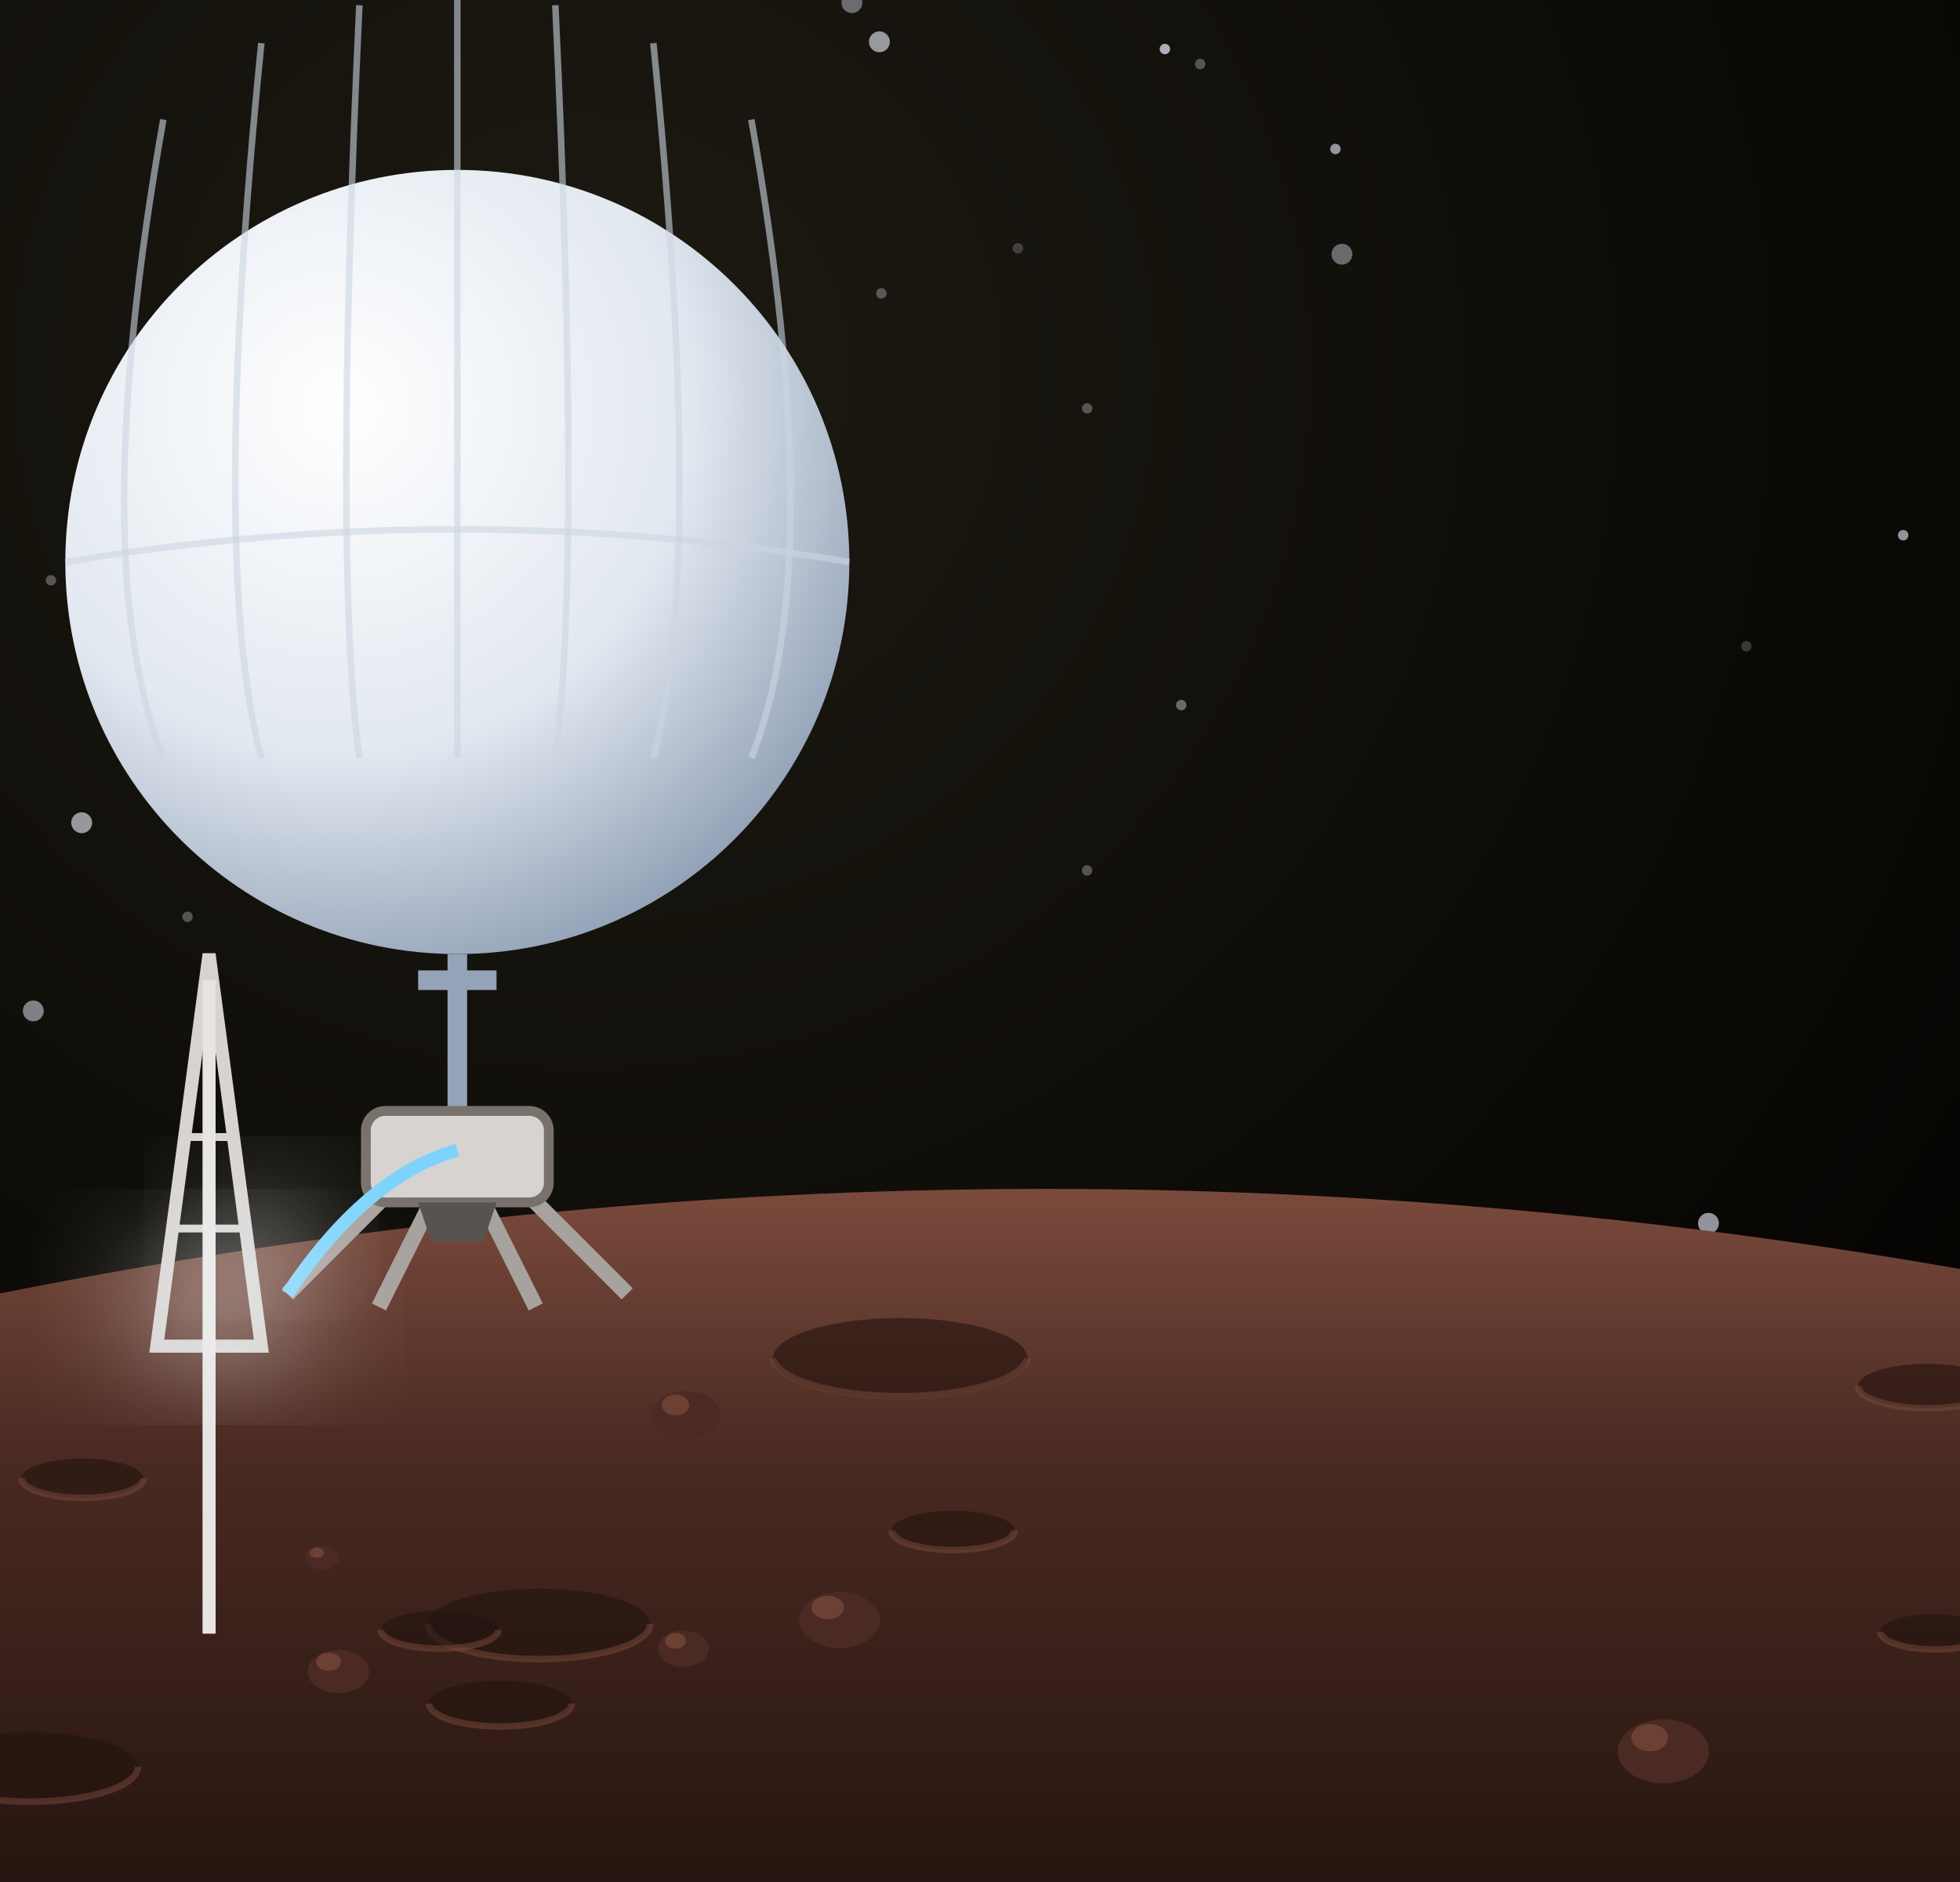
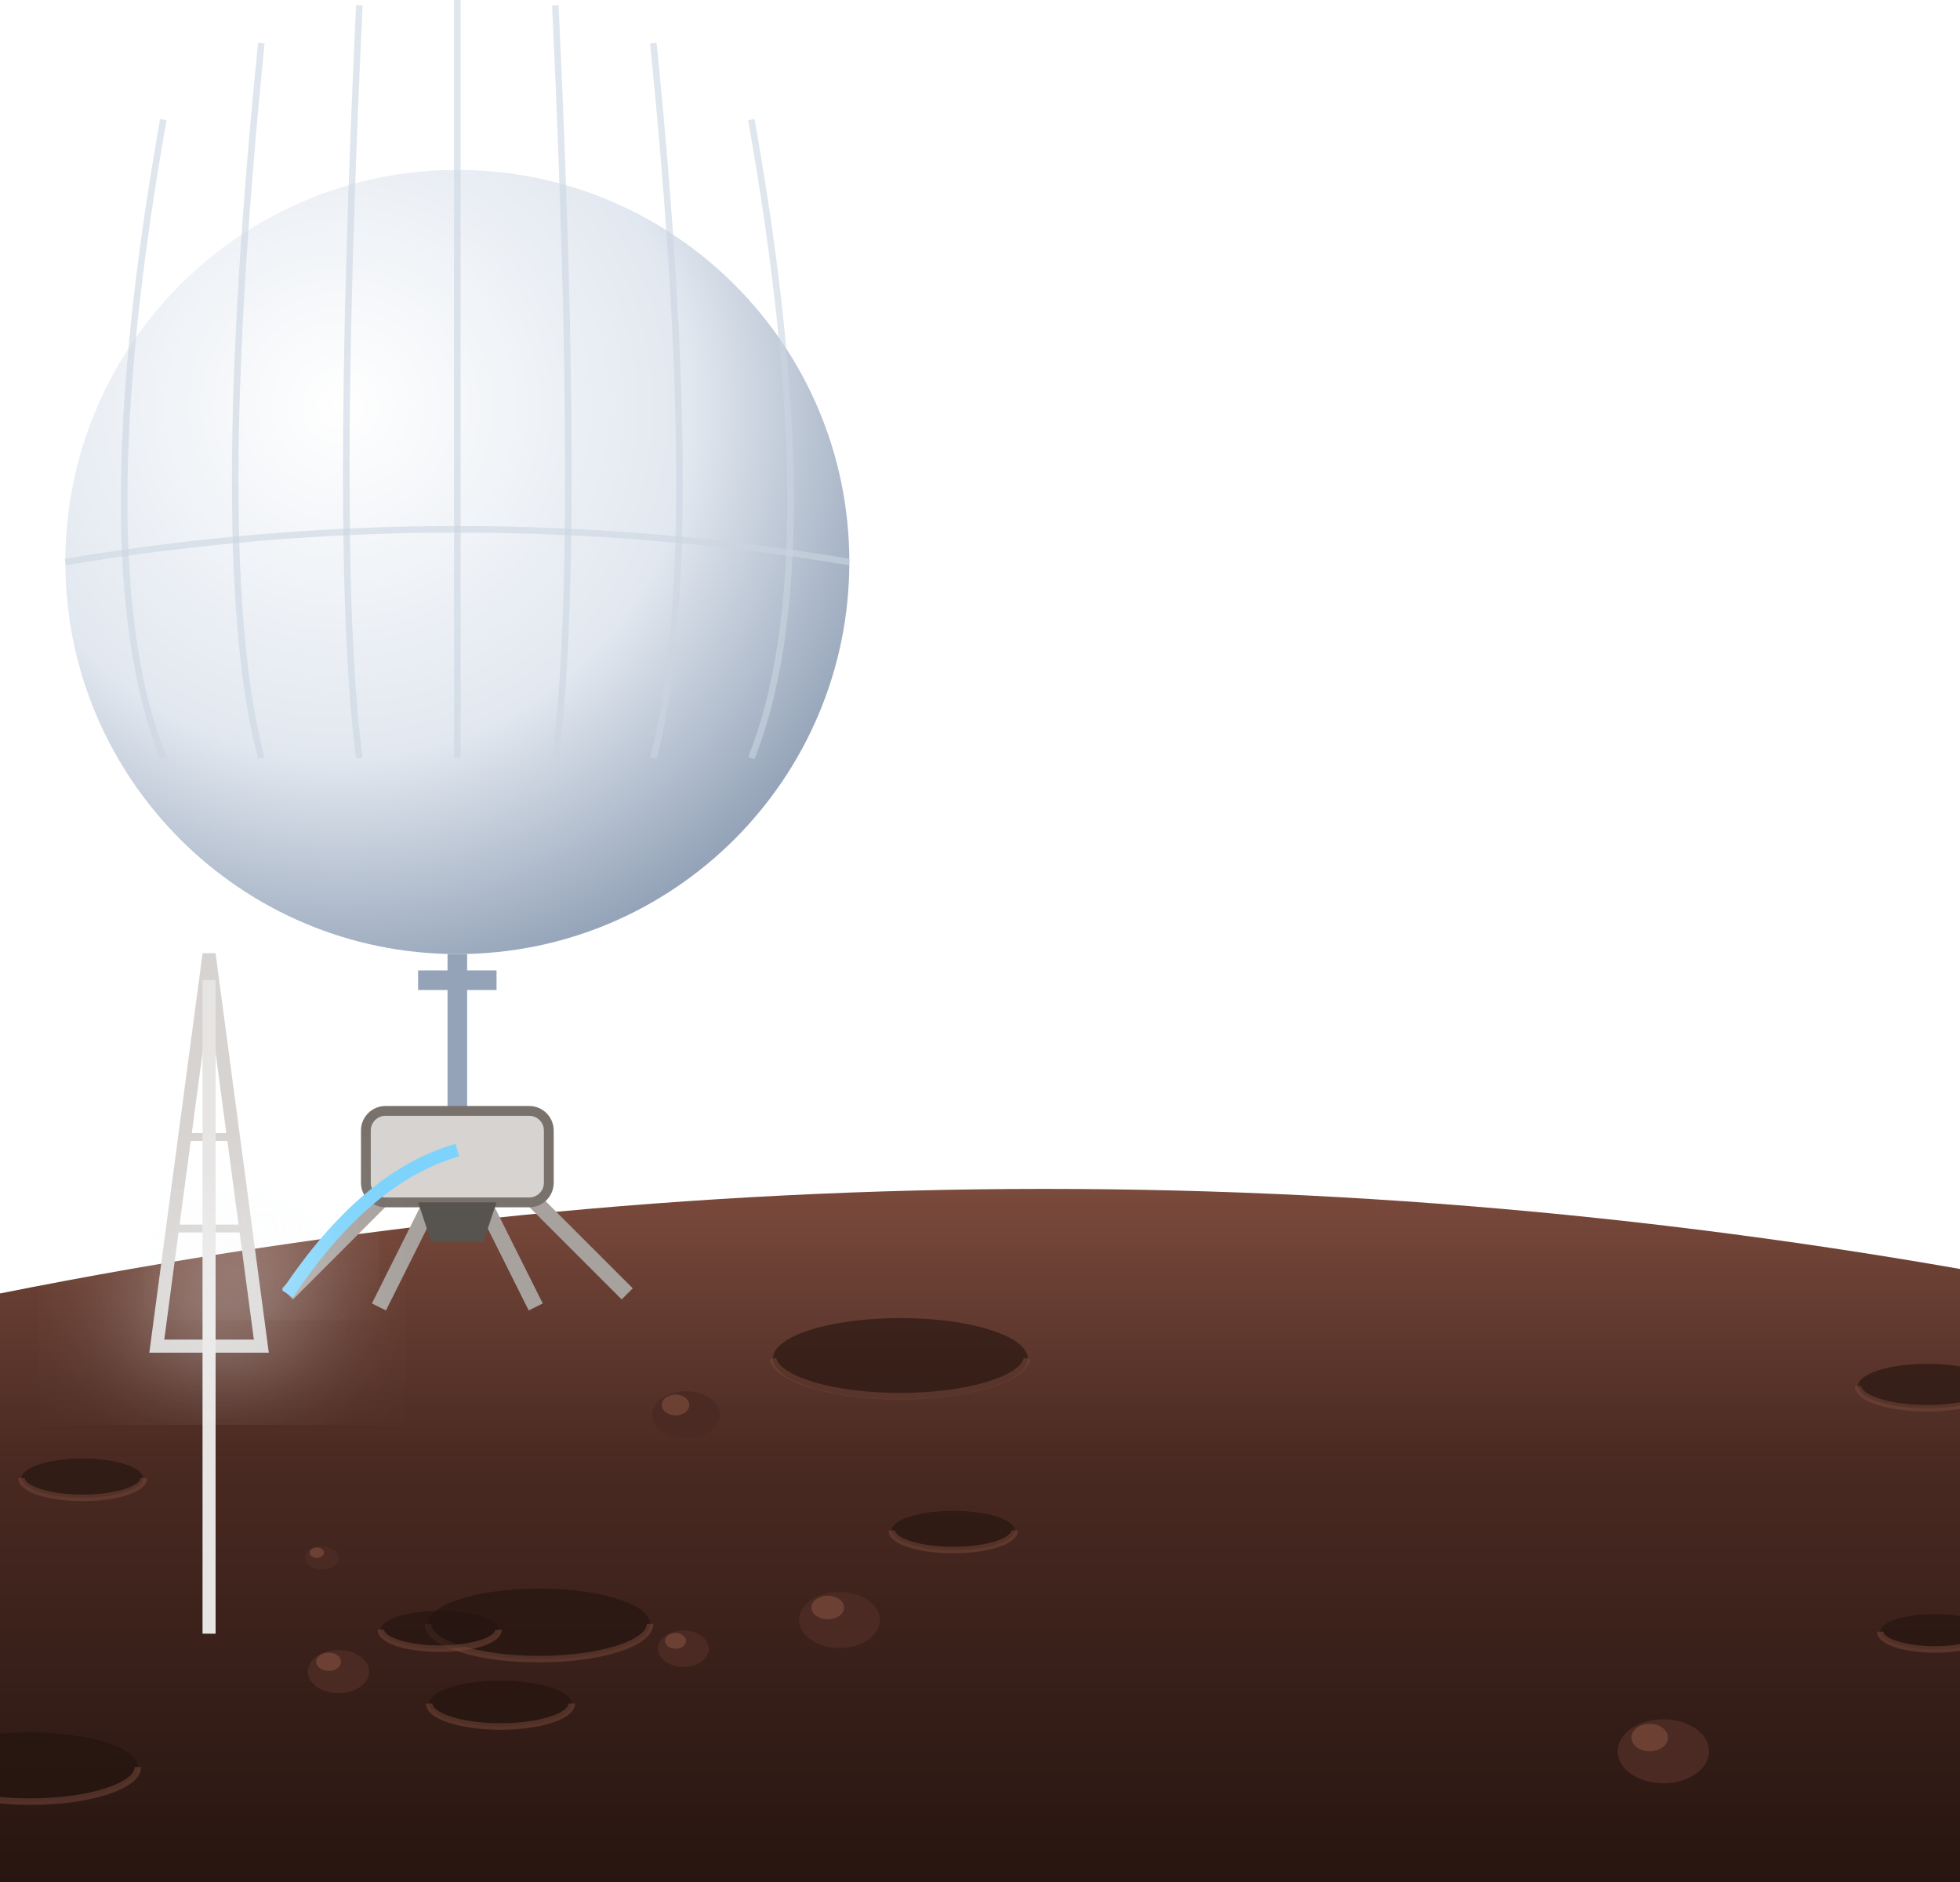
<svg xmlns="http://www.w3.org/2000/svg" viewBox="0 0 300 288" width="300" height="288">
  <defs>
    <filter id="glow" x="-50%" y="-50%" width="200%" height="200%">
      <feGaussianBlur stdDeviation="4" result="b" />
      <feMerge>
        <feMergeNode in="b" />
        <feMergeNode in="SourceGraphic" />
      </feMerge>
    </filter>
    <filter id="soft" x="-50%" y="-50%" width="200%" height="200%">
      <feGaussianBlur stdDeviation="9" />
    </filter>
    <radialGradient id="bg" cx="30%" cy="20%" r="85%">
      <stop offset="0%" stop-color="#1d1a12" />
      <stop offset="100%" stop-color="#050402" />
    </radialGradient>
    <radialGradient id="bag" cx="35%" cy="30%" r="75%">
      <stop offset="0" stop-color="#ffffff" stop-opacity="1" />
      <stop offset="0.6" stop-color="#e2e8f0" stop-opacity="1" />
      <stop offset="1" stop-color="#94a3b8" stop-opacity="1" />
    </radialGradient>
    <linearGradient id="shHull" x1="0" y1="0" x2="1" y2="0">
      <stop offset="0" stop-color="#e3e7ee" stop-opacity="1" />
      <stop offset="0.45" stop-color="#9aa3b2" stop-opacity="1" />
      <stop offset="1" stop-color="#3b424f" stop-opacity="1" />
    </linearGradient>
    <radialGradient id="shTank" cx="35%" cy="35%" r="70%">
      <stop offset="0" stop-color="#f4f6fa" stop-opacity="1" />
      <stop offset="0.55" stop-color="#a7b0be" stop-opacity="1" />
      <stop offset="1" stop-color="#4b5260" stop-opacity="1" />
    </radialGradient>
    <linearGradient id="shRad" x1="0" y1="0" x2="0" y2="1">
      <stop offset="0" stop-color="#3a4252" stop-opacity="1" />
      <stop offset="1" stop-color="#262c38" stop-opacity="1" />
    </linearGradient>
    <linearGradient id="shPv" x1="0" y1="0" x2="0" y2="1">
      <stop offset="0" stop-color="#1e3a8a" stop-opacity="1" />
      <stop offset="1" stop-color="#172554" stop-opacity="1" />
    </linearGradient>
  </defs>
-   <rect width="300" height="288" fill="url(#bg)" />
-   <circle cx="134.6" cy="6.4" r="1.6" fill="#eef0ff" opacity="0.6" />
-   <circle cx="7.8" cy="88.8" r="0.8" fill="#eef0ff" opacity="0.3" />
-   <circle cx="298.2" cy="227" r="0.8" fill="#eef0ff" opacity="0.5" />
-   <circle cx="69" cy="54.5" r="0.8" fill="#eef0ff" opacity="0.3" />
-   <circle cx="5.1" cy="154.7" r="1.6" fill="#eef0ff" opacity="0.5" />
-   <circle cx="180.8" cy="107.9" r="0.8" fill="#eef0ff" opacity="0.4" />
-   <circle cx="125.5" cy="188" r="1.6" fill="#eef0ff" opacity="0.5" />
-   <circle cx="291.3" cy="81.9" r="0.8" fill="#eef0ff" opacity="0.6" />
-   <circle cx="118.8" cy="106.3" r="0.8" fill="#eef0ff" opacity="0.6" />
-   <circle cx="204.4" cy="22.8" r="0.8" fill="#eef0ff" opacity="0.6" />
-   <circle cx="166.4" cy="62.5" r="0.8" fill="#eef0ff" opacity="0.3" />
-   <circle cx="12.5" cy="125.9" r="1.6" fill="#eef0ff" opacity="0.6" />
-   <circle cx="205.4" cy="38.9" r="1.6" fill="#eef0ff" opacity="0.4" />
-   <circle cx="130.4" cy="0.4" r="1.6" fill="#eef0ff" opacity="0.4" />
-   <circle cx="61.6" cy="70.9" r="0.8" fill="#eef0ff" opacity="0.2" />
-   <circle cx="28.7" cy="140.3" r="0.8" fill="#eef0ff" opacity="0.3" />
-   <circle cx="83.3" cy="87.6" r="0.8" fill="#eef0ff" opacity="0.4" />
-   <circle cx="166.4" cy="133.2" r="0.8" fill="#eef0ff" opacity="0.3" />
-   <circle cx="174.1" cy="231.1" r="0.8" fill="#eef0ff" opacity="0.5" />
-   <circle cx="225.1" cy="228.1" r="0.8" fill="#eef0ff" opacity="0.6" />
-   <circle cx="226.7" cy="216.9" r="0.8" fill="#eef0ff" opacity="0.5" />
-   <circle cx="241.8" cy="215.2" r="1.6" fill="#eef0ff" opacity="0.4" />
-   <circle cx="155.8" cy="38" r="0.8" fill="#eef0ff" opacity="0.2" />
-   <circle cx="142.5" cy="225.9" r="0.8" fill="#eef0ff" opacity="0.4" />
-   <circle cx="131.8" cy="284.6" r="0.8" fill="#eef0ff" opacity="0.3" />
-   <circle cx="75.3" cy="285.2" r="0.8" fill="#eef0ff" opacity="0.7" />
-   <circle cx="113.9" cy="64.2" r="0.8" fill="#eef0ff" opacity="0.2" />
-   <circle cx="43.9" cy="55.4" r="0.8" fill="#eef0ff" opacity="0.7" />
-   <circle cx="183.7" cy="9.8" r="0.8" fill="#eef0ff" opacity="0.3" />
-   <circle cx="40.9" cy="211.9" r="1.6" fill="#eef0ff" opacity="0.3" />
-   <circle cx="178.3" cy="7.5" r="0.8" fill="#eef0ff" opacity="0.7" />
-   <circle cx="81.1" cy="267.7" r="0.8" fill="#eef0ff" opacity="0.3" />
-   <circle cx="123.4" cy="284.9" r="0.8" fill="#eef0ff" opacity="0.5" />
-   <circle cx="134.9" cy="44.9" r="0.8" fill="#eef0ff" opacity="0.3" />
-   <circle cx="267.3" cy="98.9" r="0.8" fill="#eef0ff" opacity="0.2" />
-   <circle cx="261.5" cy="187.2" r="1.6" fill="#eef0ff" opacity="0.6" />
-   <circle cx="113.7" cy="71.7" r="0.8" fill="#eef0ff" opacity="0.7" />
-   <circle cx="42.4" cy="271.4" r="0.8" fill="#eef0ff" opacity="0.3" />
-   <circle cx="55.1" cy="110.9" r="0.8" fill="#eef0ff" opacity="0.4" />
-   <circle cx="14.7" cy="279.8" r="0.8" fill="#eef0ff" opacity="0.3" />
  <defs>
    <linearGradient id="gr" x1="0" y1="0" x2="0" y2="1">
      <stop offset="0" stop-color="#7a4a3c" stop-opacity="1" />
      <stop offset="0.35" stop-color="#4a2a22" stop-opacity="1" />
      <stop offset="1" stop-color="#22120e" stop-opacity="1" />
    </linearGradient>
  </defs>
  <path d="M-10,200 Q150,166 310,196 L310,298 L-10,298 Z" fill="url(#gr)" />
  <ellipse cx="145.9" cy="234.2" rx="9.4" ry="3" fill="#22120e" opacity="0.6" />
  <path d="M136.5,234.2 A9.4,3 0 0 0 155.3,234.2" stroke="#7a4a3c" stroke-width="1" fill="none" opacity="0.5" />
  <ellipse cx="4.6" cy="270.4" rx="16.5" ry="5.3" fill="#22120e" opacity="0.6" />
  <path d="M-11.9,270.4 A16.5,5.3 0 0 0 21.1,270.4" stroke="#7a4a3c" stroke-width="1" fill="none" opacity="0.5" />
  <ellipse cx="12.6" cy="226.2" rx="9.3" ry="3" fill="#22120e" opacity="0.6" />
  <path d="M3.3,226.2 A9.3,3 0 0 0 22,226.2" stroke="#7a4a3c" stroke-width="1" fill="none" opacity="0.5" />
  <ellipse cx="295" cy="212.1" rx="10.6" ry="3.4" fill="#22120e" opacity="0.6" />
  <path d="M284.4,212.1 A10.6,3.4 0 0 0 305.6,212.1" stroke="#7a4a3c" stroke-width="1" fill="none" opacity="0.5" />
  <ellipse cx="76.6" cy="260.7" rx="10.9" ry="3.5" fill="#22120e" opacity="0.6" />
  <path d="M65.7,260.7 A10.9,3.5 0 0 0 87.5,260.7" stroke="#7a4a3c" stroke-width="1" fill="none" opacity="0.5" />
  <ellipse cx="82.5" cy="248.5" rx="17" ry="5.4" fill="#22120e" opacity="0.6" />
  <path d="M65.5,248.5 A17,5.4 0 0 0 99.5,248.5" stroke="#7a4a3c" stroke-width="1" fill="none" opacity="0.5" />
  <ellipse cx="137.8" cy="207.9" rx="19.5" ry="6.2" fill="#22120e" opacity="0.6" />
  <path d="M118.3,207.9 A19.5,6.2 0 0 0 157.2,207.9" stroke="#7a4a3c" stroke-width="1" fill="none" opacity="0.5" />
  <ellipse cx="67.3" cy="249.4" rx="9" ry="2.9" fill="#22120e" opacity="0.6" />
  <path d="M58.3,249.4 A9,2.9 0 0 0 76.3,249.4" stroke="#7a4a3c" stroke-width="1" fill="none" opacity="0.5" />
  <ellipse cx="296.1" cy="249.7" rx="8.3" ry="2.7" fill="#22120e" opacity="0.6" />
  <path d="M287.8,249.7 A8.3,2.7 0 0 0 304.5,249.7" stroke="#7a4a3c" stroke-width="1" fill="none" opacity="0.5" />
  <ellipse cx="49.3" cy="238.4" rx="2.6" ry="1.8" fill="#4a2a22" />
  <ellipse cx="48.5" cy="237.6" rx="1.1" ry="0.8" fill="#7a4a3c" opacity="0.7" />
  <ellipse cx="51.8" cy="255.8" rx="4.7" ry="3.3" fill="#4a2a22" />
  <ellipse cx="50.3" cy="254.3" rx="1.9" ry="1.4" fill="#7a4a3c" opacity="0.7" />
  <ellipse cx="128.5" cy="247.9" rx="6.2" ry="4.3" fill="#4a2a22" />
  <ellipse cx="126.7" cy="246" rx="2.5" ry="1.8" fill="#7a4a3c" opacity="0.7" />
  <ellipse cx="104.6" cy="252.3" rx="3.9" ry="2.8" fill="#4a2a22" />
  <ellipse cx="103.4" cy="251.1" rx="1.6" ry="1.2" fill="#7a4a3c" opacity="0.7" />
  <ellipse cx="105" cy="216.5" rx="5.2" ry="3.6" fill="#4a2a22" />
  <ellipse cx="103.4" cy="215" rx="2.1" ry="1.6" fill="#7a4a3c" opacity="0.7" />
  <ellipse cx="254.6" cy="268" rx="7" ry="4.9" fill="#4a2a22" />
  <ellipse cx="252.5" cy="265.9" rx="2.8" ry="2.1" fill="#7a4a3c" opacity="0.7" />
  <circle cx="70" cy="86" r="60" fill="url(#bag)" />
  <path d="M25,18.3 Q13,86 25,116" stroke="#cbd5e1" stroke-width="1" fill="none" opacity="0.6" />
  <path d="M40,6.6 Q32,86 40,116" stroke="#cbd5e1" stroke-width="1" fill="none" opacity="0.6" />
  <path d="M55,0.8 Q51,86 55,116" stroke="#cbd5e1" stroke-width="1" fill="none" opacity="0.6" />
  <path d="M70,-1 Q70,86 70,116" stroke="#cbd5e1" stroke-width="1" fill="none" opacity="0.6" />
  <path d="M85,0.8 Q89,86 85,116" stroke="#cbd5e1" stroke-width="1" fill="none" opacity="0.6" />
  <path d="M100,6.6 Q108,86 100,116" stroke="#cbd5e1" stroke-width="1" fill="none" opacity="0.6" />
  <path d="M115,18.3 Q127,86 115,116" stroke="#cbd5e1" stroke-width="1" fill="none" opacity="0.6" />
  <path d="M10,86 Q70,76 130,86" stroke="#cbd5e1" stroke-width="1" fill="none" opacity="0.6" />
  <path d="M70,146 L70,172 M64,150 L76,150" stroke="#94a3b8" stroke-width="3" />
  <g transform="translate(70 182)">
    <path d="M-10,0 L-26,16 M10,0 L26,16 M-4,2 L-12,18 M4,2 L12,18" stroke="#a8a29e" stroke-width="2.4" />
    <rect x="-14" y="-12" width="28" height="14" rx="3" fill="#d6d3d1" stroke="#78716c" stroke-width="1.5" />
    <path d="M-6,2 L6,2 L4,8 L-4,8 Z" fill="#57534e" />
  </g>
  <path d="M24,206 L32,146 L40,206 Z" fill="none" stroke="#d6d3d1" stroke-width="2" />
  <line x1="30.2" y1="160" x2="33.8" y2="160" stroke="#d6d3d1" stroke-width="1.2" />
  <line x1="28.4" y1="174" x2="35.6" y2="174" stroke="#d6d3d1" stroke-width="1.2" />
  <line x1="26.5" y1="188" x2="37.5" y2="188" stroke="#d6d3d1" stroke-width="1.2" />
  <line x1="32" y1="150" x2="32" y2="250" stroke="#e7e5e4" stroke-width="2" />
  <path d="M44,198 Q56,180 70,176" stroke="#7dd3fc" stroke-width="2" fill="none" />
  <ellipse cx="34" cy="200" rx="14" ry="9" fill="#f8fafc" opacity="0.5" filter="url(#soft)" />
  <ellipse cx="40" cy="188" rx="9" ry="7" fill="#f8fafc" opacity="0.35" filter="url(#soft)" />
</svg>
